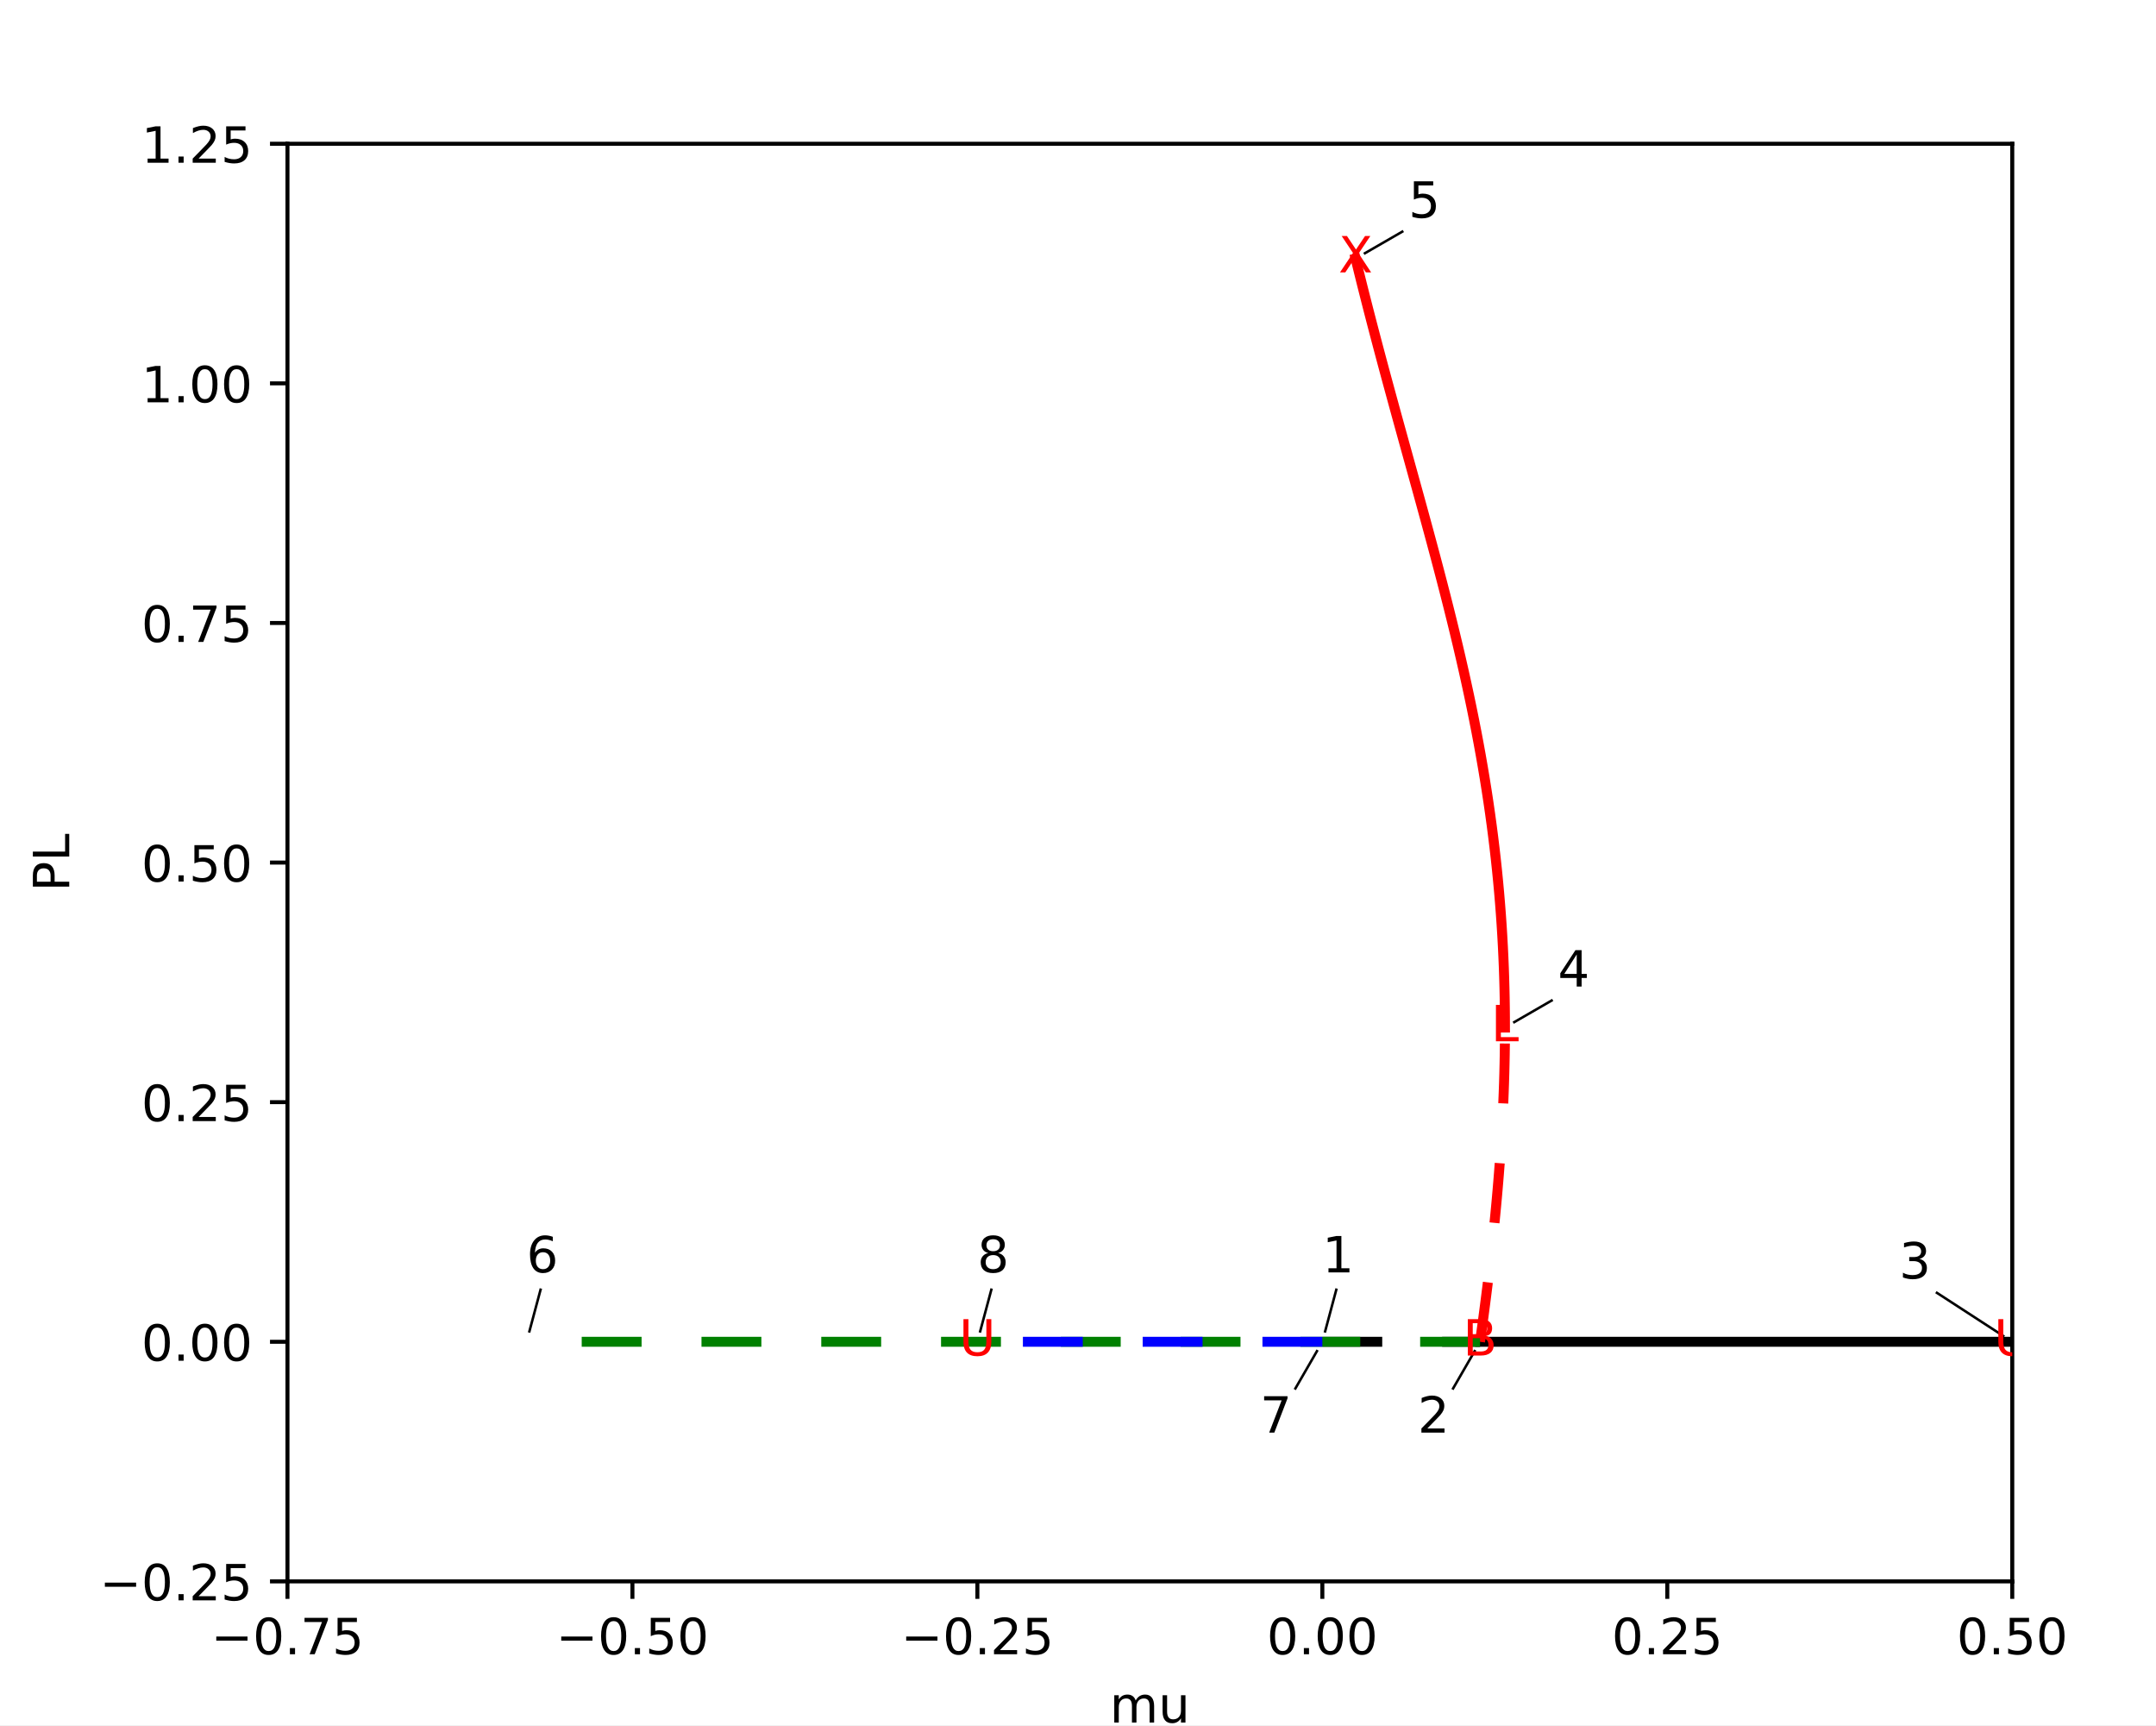
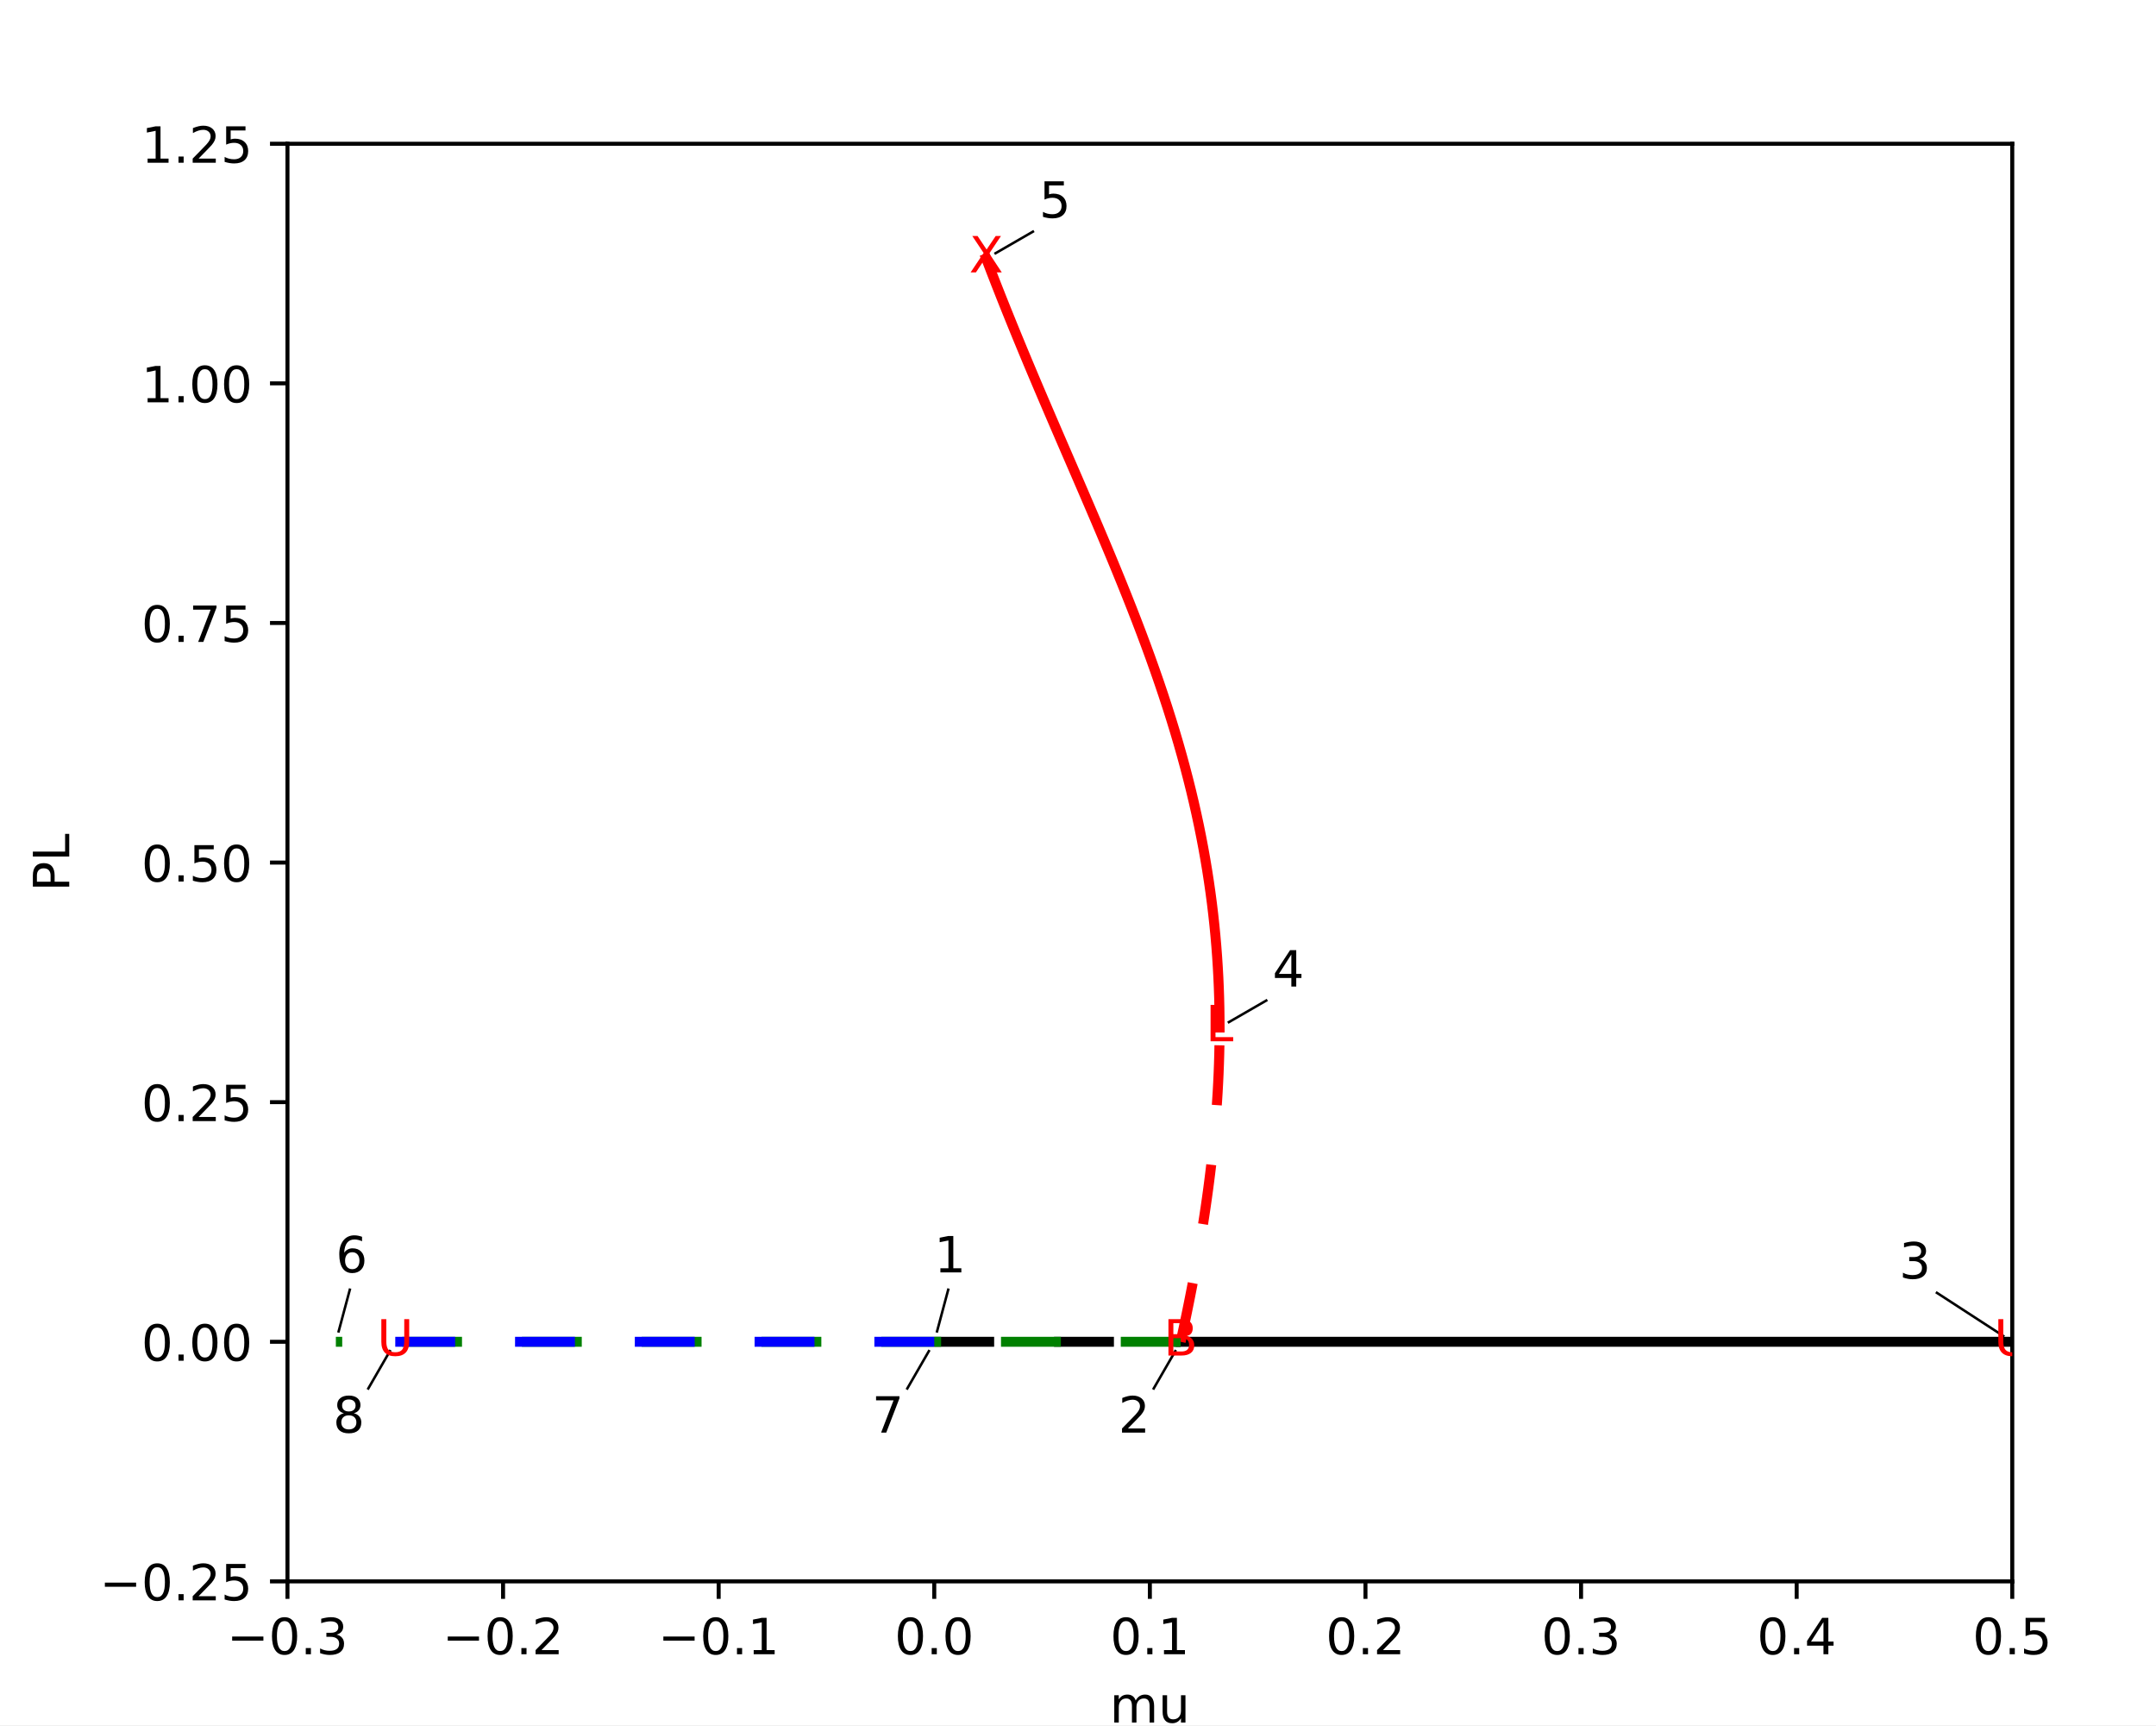
<svg xmlns="http://www.w3.org/2000/svg" xmlns:xlink="http://www.w3.org/1999/xlink" height="345.6pt" version="1.1" viewBox="0 0 432 345.6" width="432pt">
  <defs>
    <style type="text/css">*{stroke-linecap:butt;stroke-linejoin:round;}</style>
  </defs>
  <g id="figure_1">
    <g id="patch_1">
      <path d="M 0 345.6  L 432 345.6  L 432 0  L 0 0  z " style="fill:#ffffff;" />
    </g>
    <g id="axes_1">
      <g id="patch_2">
        <path d="M 57.6 316.8  L 403.2 316.8  L 403.2 28.8  L 57.6 28.8  z " style="fill:#ffffff;" />
      </g>
      <g id="matplotlib.axis_1">
        <g id="xtick_1">
          <g id="line2d_1">
            <defs>
-               <path d="M 0 0  L 0 3.5  " id="m255604f0ba" style="stroke:#000000;stroke-width:0.8;" />
-             </defs>
-             <g>
-               <use style="stroke:#000000;stroke-width:0.8;" x="57.6" xlink:href="#m255604f0ba" y="316.8" />
+               <path d="M 0 0  L 0 3.5  " id="ma93c59b190" style="stroke:#000000;stroke-width:0.8;" />
+             </defs>
+             <g>
+               <use style="stroke:#000000;stroke-width:0.8;" x="57.6" xlink:href="#ma93c59b190" y="316.8" />
            </g>
          </g>
          <g id="text_1">
-             <g transform="translate(42.27734 331.3984)scale(0.1 -0.1)">
+             <g transform="translate(45.45859 331.3984)scale(0.1 -0.1)">
              <defs>
                <path d="M 678 2272  L 4684 2272  L 4684 1741  L 678 1741  L 678 2272  z " id="DejaVuSans-2212" transform="scale(0.015625)" />
                <path d="M 2034 4250  Q 1547 4250 1301 3770  Q 1056 3291 1056 2328  Q 1056 1369 1301 889  Q 1547 409 2034 409  Q 2525 409 2770 889  Q 3016 1369 3016 2328  Q 3016 3291 2770 3770  Q 2525 4250 2034 4250  z M 2034 4750  Q 2819 4750 3233 4129  Q 3647 3509 3647 2328  Q 3647 1150 3233 529  Q 2819 -91 2034 -91  Q 1250 -91 836 529  Q 422 1150 422 2328  Q 422 3509 836 4129  Q 1250 4750 2034 4750  z " id="DejaVuSans-30" transform="scale(0.015625)" />
                <path d="M 684 794  L 1344 794  L 1344 0  L 684 0  L 684 794  z " id="DejaVuSans-2e" transform="scale(0.015625)" />
-                 <path d="M 525 4666  L 3525 4666  L 3525 4397  L 1831 0  L 1172 0  L 2766 4134  L 525 4134  L 525 4666  z " id="DejaVuSans-37" transform="scale(0.015625)" />
-                 <path d="M 691 4666  L 3169 4666  L 3169 4134  L 1269 4134  L 1269 2991  Q 1406 3038 1543 3061  Q 1681 3084 1819 3084  Q 2600 3084 3056 2656  Q 3513 2228 3513 1497  Q 3513 744 3044 326  Q 2575 -91 1722 -91  Q 1428 -91 1123 -41  Q 819 9 494 109  L 494 744  Q 775 591 1075 516  Q 1375 441 1709 441  Q 2250 441 2565 725  Q 2881 1009 2881 1497  Q 2881 1984 2565 2268  Q 2250 2553 1709 2553  Q 1456 2553 1204 2497  Q 953 2441 691 2322  L 691 4666  z " id="DejaVuSans-35" transform="scale(0.015625)" />
+                 <path d="M 2597 2516  Q 3050 2419 3304 2112  Q 3559 1806 3559 1356  Q 3559 666 3084 287  Q 2609 -91 1734 -91  Q 1441 -91 1130 -33  Q 819 25 488 141  L 488 750  Q 750 597 1062 519  Q 1375 441 1716 441  Q 2309 441 2620 675  Q 2931 909 2931 1356  Q 2931 1769 2642 2001  Q 2353 2234 1838 2234  L 1294 2234  L 1294 2753  L 1863 2753  Q 2328 2753 2575 2939  Q 2822 3125 2822 3475  Q 2822 3834 2567 4026  Q 2313 4219 1838 4219  Q 1578 4219 1281 4162  Q 984 4106 628 3988  L 628 4550  Q 988 4650 1302 4700  Q 1616 4750 1894 4750  Q 2613 4750 3031 4423  Q 3450 4097 3450 3541  Q 3450 3153 3228 2886  Q 3006 2619 2597 2516  z " id="DejaVuSans-33" transform="scale(0.015625)" />
              </defs>
              <use xlink:href="#DejaVuSans-2212" />
              <use x="83.789" xlink:href="#DejaVuSans-30" />
              <use x="147.412" xlink:href="#DejaVuSans-2e" />
-               <use x="179.199" xlink:href="#DejaVuSans-37" />
-               <use x="242.822" xlink:href="#DejaVuSans-35" />
+               <use x="179.199" xlink:href="#DejaVuSans-33" />
            </g>
          </g>
        </g>
        <g id="xtick_2">
          <g id="line2d_2">
            <g>
-               <use style="stroke:#000000;stroke-width:0.8;" x="126.72" xlink:href="#m255604f0ba" y="316.8" />
+               <use style="stroke:#000000;stroke-width:0.8;" x="100.8" xlink:href="#ma93c59b190" y="316.8" />
            </g>
          </g>
          <g id="text_2">
-             <g transform="translate(111.3973 331.3984)scale(0.1 -0.1)">
-               <use xlink:href="#DejaVuSans-2212" />
-               <use x="83.789" xlink:href="#DejaVuSans-30" />
-               <use x="147.412" xlink:href="#DejaVuSans-2e" />
-               <use x="179.199" xlink:href="#DejaVuSans-35" />
-               <use x="242.822" xlink:href="#DejaVuSans-30" />
-             </g>
-           </g>
-         </g>
-         <g id="xtick_3">
-           <g id="line2d_3">
-             <g>
-               <use style="stroke:#000000;stroke-width:0.8;" x="195.84" xlink:href="#m255604f0ba" y="316.8" />
-             </g>
-           </g>
-           <g id="text_3">
-             <g transform="translate(180.5173 331.3984)scale(0.1 -0.1)">
+             <g transform="translate(88.65859 331.3984)scale(0.1 -0.1)">
              <defs>
                <path d="M 1228 531  L 3431 531  L 3431 0  L 469 0  L 469 531  Q 828 903 1448 1529  Q 2069 2156 2228 2338  Q 2531 2678 2651 2914  Q 2772 3150 2772 3378  Q 2772 3750 2511 3984  Q 2250 4219 1831 4219  Q 1534 4219 1204 4116  Q 875 4013 500 3803  L 500 4441  Q 881 4594 1212 4672  Q 1544 4750 1819 4750  Q 2544 4750 2975 4387  Q 3406 4025 3406 3419  Q 3406 3131 3298 2873  Q 3191 2616 2906 2266  Q 2828 2175 2409 1742  Q 1991 1309 1228 531  z " id="DejaVuSans-32" transform="scale(0.015625)" />
              </defs>
              <use xlink:href="#DejaVuSans-2212" />
              <use x="83.789" xlink:href="#DejaVuSans-30" />
              <use x="147.412" xlink:href="#DejaVuSans-2e" />
              <use x="179.199" xlink:href="#DejaVuSans-32" />
-               <use x="242.822" xlink:href="#DejaVuSans-35" />
+             </g>
+           </g>
+         </g>
+         <g id="xtick_3">
+           <g id="line2d_3">
+             <g>
+               <use style="stroke:#000000;stroke-width:0.8;" x="144" xlink:href="#ma93c59b190" y="316.8" />
+             </g>
+           </g>
+           <g id="text_3">
+             <g transform="translate(131.8586 331.3984)scale(0.1 -0.1)">
+               <defs>
+                 <path d="M 794 531  L 1825 531  L 1825 4091  L 703 3866  L 703 4441  L 1819 4666  L 2450 4666  L 2450 531  L 3481 531  L 3481 0  L 794 0  L 794 531  z " id="DejaVuSans-31" transform="scale(0.015625)" />
+               </defs>
+               <use xlink:href="#DejaVuSans-2212" />
+               <use x="83.789" xlink:href="#DejaVuSans-30" />
+               <use x="147.412" xlink:href="#DejaVuSans-2e" />
+               <use x="179.199" xlink:href="#DejaVuSans-31" />
            </g>
          </g>
        </g>
        <g id="xtick_4">
          <g id="line2d_4">
            <g>
-               <use style="stroke:#000000;stroke-width:0.8;" x="264.96" xlink:href="#m255604f0ba" y="316.8" />
+               <use style="stroke:#000000;stroke-width:0.8;" x="187.2" xlink:href="#ma93c59b190" y="316.8" />
            </g>
          </g>
          <g id="text_4">
-             <g transform="translate(253.8272 331.3984)scale(0.1 -0.1)">
+             <g transform="translate(179.2484 331.3984)scale(0.1 -0.1)">
              <use xlink:href="#DejaVuSans-30" />
              <use x="63.623" xlink:href="#DejaVuSans-2e" />
              <use x="95.41" xlink:href="#DejaVuSans-30" />
-               <use x="159.033" xlink:href="#DejaVuSans-30" />
            </g>
          </g>
        </g>
        <g id="xtick_5">
          <g id="line2d_5">
            <g>
-               <use style="stroke:#000000;stroke-width:0.8;" x="334.08" xlink:href="#m255604f0ba" y="316.8" />
+               <use style="stroke:#000000;stroke-width:0.8;" x="230.4" xlink:href="#ma93c59b190" y="316.8" />
            </g>
          </g>
          <g id="text_5">
-             <g transform="translate(322.9472 331.3984)scale(0.1 -0.1)">
-               <use xlink:href="#DejaVuSans-30" />
-               <use x="63.623" xlink:href="#DejaVuSans-2e" />
-               <use x="95.41" xlink:href="#DejaVuSans-32" />
-               <use x="159.033" xlink:href="#DejaVuSans-35" />
+             <g transform="translate(222.4484 331.3984)scale(0.1 -0.1)">
+               <use xlink:href="#DejaVuSans-30" />
+               <use x="63.623" xlink:href="#DejaVuSans-2e" />
+               <use x="95.41" xlink:href="#DejaVuSans-31" />
            </g>
          </g>
        </g>
        <g id="xtick_6">
          <g id="line2d_6">
            <g>
-               <use style="stroke:#000000;stroke-width:0.8;" x="403.2" xlink:href="#m255604f0ba" y="316.8" />
+               <use style="stroke:#000000;stroke-width:0.8;" x="273.6" xlink:href="#ma93c59b190" y="316.8" />
            </g>
          </g>
          <g id="text_6">
-             <g transform="translate(392.0672 331.3984)scale(0.1 -0.1)">
+             <g transform="translate(265.6484 331.3984)scale(0.1 -0.1)">
+               <use xlink:href="#DejaVuSans-30" />
+               <use x="63.623" xlink:href="#DejaVuSans-2e" />
+               <use x="95.41" xlink:href="#DejaVuSans-32" />
+             </g>
+           </g>
+         </g>
+         <g id="xtick_7">
+           <g id="line2d_7">
+             <g>
+               <use style="stroke:#000000;stroke-width:0.8;" x="316.8" xlink:href="#ma93c59b190" y="316.8" />
+             </g>
+           </g>
+           <g id="text_7">
+             <g transform="translate(308.8484 331.3984)scale(0.1 -0.1)">
+               <use xlink:href="#DejaVuSans-30" />
+               <use x="63.623" xlink:href="#DejaVuSans-2e" />
+               <use x="95.41" xlink:href="#DejaVuSans-33" />
+             </g>
+           </g>
+         </g>
+         <g id="xtick_8">
+           <g id="line2d_8">
+             <g>
+               <use style="stroke:#000000;stroke-width:0.8;" x="360" xlink:href="#ma93c59b190" y="316.8" />
+             </g>
+           </g>
+           <g id="text_8">
+             <g transform="translate(352.0484 331.3984)scale(0.1 -0.1)">
+               <defs>
+                 <path d="M 2419 4116  L 825 1625  L 2419 1625  L 2419 4116  z M 2253 4666  L 3047 4666  L 3047 1625  L 3713 1625  L 3713 1100  L 3047 1100  L 3047 0  L 2419 0  L 2419 1100  L 313 1100  L 313 1709  L 2253 4666  z " id="DejaVuSans-34" transform="scale(0.015625)" />
+               </defs>
+               <use xlink:href="#DejaVuSans-30" />
+               <use x="63.623" xlink:href="#DejaVuSans-2e" />
+               <use x="95.41" xlink:href="#DejaVuSans-34" />
+             </g>
+           </g>
+         </g>
+         <g id="xtick_9">
+           <g id="line2d_9">
+             <g>
+               <use style="stroke:#000000;stroke-width:0.8;" x="403.2" xlink:href="#ma93c59b190" y="316.8" />
+             </g>
+           </g>
+           <g id="text_9">
+             <g transform="translate(395.2484 331.3984)scale(0.1 -0.1)">
+               <defs>
+                 <path d="M 691 4666  L 3169 4666  L 3169 4134  L 1269 4134  L 1269 2991  Q 1406 3038 1543 3061  Q 1681 3084 1819 3084  Q 2600 3084 3056 2656  Q 3513 2228 3513 1497  Q 3513 744 3044 326  Q 2575 -91 1722 -91  Q 1428 -91 1123 -41  Q 819 9 494 109  L 494 744  Q 775 591 1075 516  Q 1375 441 1709 441  Q 2250 441 2565 725  Q 2881 1009 2881 1497  Q 2881 1984 2565 2268  Q 2250 2553 1709 2553  Q 1456 2553 1204 2497  Q 953 2441 691 2322  L 691 4666  z " id="DejaVuSans-35" transform="scale(0.015625)" />
+               </defs>
              <use xlink:href="#DejaVuSans-30" />
              <use x="63.623" xlink:href="#DejaVuSans-2e" />
              <use x="95.41" xlink:href="#DejaVuSans-35" />
-               <use x="159.033" xlink:href="#DejaVuSans-30" />
-             </g>
-           </g>
-         </g>
-         <g id="text_7">
+             </g>
+           </g>
+         </g>
+         <g id="text_10">
          <g transform="translate(222.3609 345.0766)scale(0.1 -0.1)">
            <defs>
              <path d="M 3328 2828  Q 3544 3216 3844 3400  Q 4144 3584 4550 3584  Q 5097 3584 5394 3201  Q 5691 2819 5691 2113  L 5691 0  L 5113 0  L 5113 2094  Q 5113 2597 4934 2840  Q 4756 3084 4391 3084  Q 3944 3084 3684 2787  Q 3425 2491 3425 1978  L 3425 0  L 2847 0  L 2847 2094  Q 2847 2600 2669 2842  Q 2491 3084 2119 3084  Q 1678 3084 1418 2786  Q 1159 2488 1159 1978  L 1159 0  L 581 0  L 581 3500  L 1159 3500  L 1159 2956  Q 1356 3278 1631 3431  Q 1906 3584 2284 3584  Q 2666 3584 2933 3390  Q 3200 3197 3328 2828  z " id="DejaVuSans-6d" transform="scale(0.015625)" />
              <path d="M 544 1381  L 544 3500  L 1119 3500  L 1119 1403  Q 1119 906 1312 657  Q 1506 409 1894 409  Q 2359 409 2629 706  Q 2900 1003 2900 1516  L 2900 3500  L 3475 3500  L 3475 0  L 2900 0  L 2900 538  Q 2691 219 2414 64  Q 2138 -91 1772 -91  Q 1169 -91 856 284  Q 544 659 544 1381  z M 1991 3584  L 1991 3584  z " id="DejaVuSans-75" transform="scale(0.015625)" />
            </defs>
            <use xlink:href="#DejaVuSans-6d" />
            <use x="97.412" xlink:href="#DejaVuSans-75" />
          </g>
        </g>
      </g>
      <g id="matplotlib.axis_2">
        <g id="ytick_1">
-           <g id="line2d_7">
-             <defs>
-               <path d="M 0 0  L -3.5 0  " id="m92a1a91526" style="stroke:#000000;stroke-width:0.8;" />
-             </defs>
-             <g>
-               <use style="stroke:#000000;stroke-width:0.8;" x="57.6" xlink:href="#m92a1a91526" y="316.8" />
-             </g>
-           </g>
-           <g id="text_8">
+           <g id="line2d_10">
+             <defs>
+               <path d="M 0 0  L -3.5 0  " id="m39fb1d8934" style="stroke:#000000;stroke-width:0.8;" />
+             </defs>
+             <g>
+               <use style="stroke:#000000;stroke-width:0.8;" x="57.6" xlink:href="#m39fb1d8934" y="316.8" />
+             </g>
+           </g>
+           <g id="text_11">
            <g transform="translate(19.95469 320.5992)scale(0.1 -0.1)">
              <use xlink:href="#DejaVuSans-2212" />
              <use x="83.789" xlink:href="#DejaVuSans-30" />
              <use x="147.412" xlink:href="#DejaVuSans-2e" />
              <use x="179.199" xlink:href="#DejaVuSans-32" />
              <use x="242.822" xlink:href="#DejaVuSans-35" />
            </g>
          </g>
        </g>
        <g id="ytick_2">
-           <g id="line2d_8">
-             <g>
-               <use style="stroke:#000000;stroke-width:0.8;" x="57.6" xlink:href="#m92a1a91526" y="268.8" />
-             </g>
-           </g>
-           <g id="text_9">
+           <g id="line2d_11">
+             <g>
+               <use style="stroke:#000000;stroke-width:0.8;" x="57.6" xlink:href="#m39fb1d8934" y="268.8" />
+             </g>
+           </g>
+           <g id="text_12">
            <g transform="translate(28.33438 272.5992)scale(0.1 -0.1)">
              <use xlink:href="#DejaVuSans-30" />
              <use x="63.623" xlink:href="#DejaVuSans-2e" />
              <use x="95.41" xlink:href="#DejaVuSans-30" />
              <use x="159.033" xlink:href="#DejaVuSans-30" />
            </g>
          </g>
        </g>
        <g id="ytick_3">
-           <g id="line2d_9">
-             <g>
-               <use style="stroke:#000000;stroke-width:0.8;" x="57.6" xlink:href="#m92a1a91526" y="220.8" />
-             </g>
-           </g>
-           <g id="text_10">
+           <g id="line2d_12">
+             <g>
+               <use style="stroke:#000000;stroke-width:0.8;" x="57.6" xlink:href="#m39fb1d8934" y="220.8" />
+             </g>
+           </g>
+           <g id="text_13">
            <g transform="translate(28.33438 224.5992)scale(0.1 -0.1)">
              <use xlink:href="#DejaVuSans-30" />
              <use x="63.623" xlink:href="#DejaVuSans-2e" />
              <use x="95.41" xlink:href="#DejaVuSans-32" />
              <use x="159.033" xlink:href="#DejaVuSans-35" />
            </g>
          </g>
        </g>
        <g id="ytick_4">
-           <g id="line2d_10">
-             <g>
-               <use style="stroke:#000000;stroke-width:0.8;" x="57.6" xlink:href="#m92a1a91526" y="172.8" />
-             </g>
-           </g>
-           <g id="text_11">
+           <g id="line2d_13">
+             <g>
+               <use style="stroke:#000000;stroke-width:0.8;" x="57.6" xlink:href="#m39fb1d8934" y="172.8" />
+             </g>
+           </g>
+           <g id="text_14">
            <g transform="translate(28.33438 176.5992)scale(0.1 -0.1)">
              <use xlink:href="#DejaVuSans-30" />
              <use x="63.623" xlink:href="#DejaVuSans-2e" />
              <use x="95.41" xlink:href="#DejaVuSans-35" />
              <use x="159.033" xlink:href="#DejaVuSans-30" />
            </g>
          </g>
        </g>
        <g id="ytick_5">
-           <g id="line2d_11">
-             <g>
-               <use style="stroke:#000000;stroke-width:0.8;" x="57.6" xlink:href="#m92a1a91526" y="124.8" />
-             </g>
-           </g>
-           <g id="text_12">
+           <g id="line2d_14">
+             <g>
+               <use style="stroke:#000000;stroke-width:0.8;" x="57.6" xlink:href="#m39fb1d8934" y="124.8" />
+             </g>
+           </g>
+           <g id="text_15">
            <g transform="translate(28.33438 128.5992)scale(0.1 -0.1)">
+               <defs>
+                 <path d="M 525 4666  L 3525 4666  L 3525 4397  L 1831 0  L 1172 0  L 2766 4134  L 525 4134  L 525 4666  z " id="DejaVuSans-37" transform="scale(0.015625)" />
+               </defs>
              <use xlink:href="#DejaVuSans-30" />
              <use x="63.623" xlink:href="#DejaVuSans-2e" />
              <use x="95.41" xlink:href="#DejaVuSans-37" />
              <use x="159.033" xlink:href="#DejaVuSans-35" />
            </g>
          </g>
        </g>
        <g id="ytick_6">
-           <g id="line2d_12">
-             <g>
-               <use style="stroke:#000000;stroke-width:0.8;" x="57.6" xlink:href="#m92a1a91526" y="76.8" />
-             </g>
-           </g>
-           <g id="text_13">
+           <g id="line2d_15">
+             <g>
+               <use style="stroke:#000000;stroke-width:0.8;" x="57.6" xlink:href="#m39fb1d8934" y="76.8" />
+             </g>
+           </g>
+           <g id="text_16">
            <g transform="translate(28.33438 80.59922)scale(0.1 -0.1)">
-               <defs>
-                 <path d="M 794 531  L 1825 531  L 1825 4091  L 703 3866  L 703 4441  L 1819 4666  L 2450 4666  L 2450 531  L 3481 531  L 3481 0  L 794 0  L 794 531  z " id="DejaVuSans-31" transform="scale(0.015625)" />
-               </defs>
              <use xlink:href="#DejaVuSans-31" />
              <use x="63.623" xlink:href="#DejaVuSans-2e" />
              <use x="95.41" xlink:href="#DejaVuSans-30" />
              <use x="159.033" xlink:href="#DejaVuSans-30" />
            </g>
          </g>
        </g>
        <g id="ytick_7">
-           <g id="line2d_13">
-             <g>
-               <use style="stroke:#000000;stroke-width:0.8;" x="57.6" xlink:href="#m92a1a91526" y="28.8" />
-             </g>
-           </g>
-           <g id="text_14">
+           <g id="line2d_16">
+             <g>
+               <use style="stroke:#000000;stroke-width:0.8;" x="57.6" xlink:href="#m39fb1d8934" y="28.8" />
+             </g>
+           </g>
+           <g id="text_17">
            <g transform="translate(28.33438 32.59922)scale(0.1 -0.1)">
              <use xlink:href="#DejaVuSans-31" />
              <use x="63.623" xlink:href="#DejaVuSans-2e" />
              <use x="95.41" xlink:href="#DejaVuSans-32" />
              <use x="159.033" xlink:href="#DejaVuSans-35" />
            </g>
          </g>
        </g>
-         <g id="text_15">
+         <g id="text_18">
          <g transform="translate(13.875 178.6008)rotate(-90)scale(0.1 -0.1)">
            <defs>
              <path d="M 1259 4147  L 1259 2394  L 2053 2394  Q 2494 2394 2734 2622  Q 2975 2850 2975 3272  Q 2975 3691 2734 3919  Q 2494 4147 2053 4147  L 1259 4147  z M 628 4666  L 2053 4666  Q 2838 4666 3239 4311  Q 3641 3956 3641 3272  Q 3641 2581 3239 2228  Q 2838 1875 2053 1875  L 1259 1875  L 1259 0  L 628 0  L 628 4666  z " id="DejaVuSans-50" transform="scale(0.015625)" />
              <path d="M 628 4666  L 1259 4666  L 1259 531  L 3531 531  L 3531 0  L 628 0  L 628 4666  z " id="DejaVuSans-4c" transform="scale(0.015625)" />
            </defs>
            <use xlink:href="#DejaVuSans-50" />
            <use x="60.303" xlink:href="#DejaVuSans-4c" />
          </g>
        </g>
      </g>
-       <g id="line2d_14">
-         <path clip-path="url(#p829e8b00f0)" d="M 265.519 266.714  L 267.755 258.368  " style="fill:none;stroke:#000000;stroke-linecap:square;stroke-width:0.5;" />
-       </g>
-       <g id="line2d_15">
-         <path clip-path="url(#p829e8b00f0)" d="M 295.478 270.671  L 291.158 278.153  " style="fill:none;stroke:#000000;stroke-linecap:square;stroke-width:0.5;" />
-       </g>
-       <g id="line2d_16">
-         <path clip-path="url(#p829e8b00f0)" d="M 401.388 267.624  L 388.104 258.996  " style="fill:none;stroke:#000000;stroke-linecap:square;stroke-width:0.5;" />
-       </g>
      <g id="line2d_17">
-         <path clip-path="url(#p829e8b00f0)" d="M 303.419 204.761  L 310.901 200.441  " style="fill:none;stroke:#000000;stroke-linecap:square;stroke-width:0.5;" />
+         <path clip-path="url(#p4dfd8a90e0)" d="M 187.759 266.714  L 189.995 258.368  " style="fill:none;stroke:#000000;stroke-linecap:square;stroke-width:0.5;" />
      </g>
      <g id="line2d_18">
-         <path clip-path="url(#p829e8b00f0)" d="M 273.494 50.727  L 280.976 46.407  " style="fill:none;stroke:#000000;stroke-linecap:square;stroke-width:0.5;" />
+         <path clip-path="url(#p4dfd8a90e0)" d="M 235.491 270.671  L 231.171 278.153  " style="fill:none;stroke:#000000;stroke-linecap:square;stroke-width:0.5;" />
      </g>
      <g id="line2d_19">
-         <path clip-path="url(#p829e8b00f0)" d="M 106.076 266.714  L 108.312 258.368  " style="fill:none;stroke:#000000;stroke-linecap:square;stroke-width:0.5;" />
+         <path clip-path="url(#p4dfd8a90e0)" d="M 401.388 267.624  L 388.104 258.996  " style="fill:none;stroke:#000000;stroke-linecap:square;stroke-width:0.5;" />
      </g>
      <g id="line2d_20">
-         <path clip-path="url(#p829e8b00f0)" d="M 263.88 270.671  L 259.56 278.153  " style="fill:none;stroke:#000000;stroke-linecap:square;stroke-width:0.5;" />
+         <path clip-path="url(#p4dfd8a90e0)" d="M 246.239 204.761  L 253.722 200.441  " style="fill:none;stroke:#000000;stroke-linecap:square;stroke-width:0.5;" />
      </g>
      <g id="line2d_21">
-         <path clip-path="url(#p829e8b00f0)" d="M 196.399 266.714  L 198.635 258.368  " style="fill:none;stroke:#000000;stroke-linecap:square;stroke-width:0.5;" />
+         <path clip-path="url(#p4dfd8a90e0)" d="M 199.482 50.727  L 206.964 46.407  " style="fill:none;stroke:#000000;stroke-linecap:square;stroke-width:0.5;" />
      </g>
      <g id="line2d_22">
-         <path clip-path="url(#p829e8b00f0)" d="M 264.96 268.8  L 265.236 268.8  L 265.513 268.8  L 266.066 268.8  L 267.172 268.8  L 269.384 268.8  L 273.807 268.8  L 282.655 268.8  L 296.479 268.8  L 296.558 268.8  " style="fill:none;stroke:#000000;stroke-dasharray:12,12;stroke-dashoffset:0;stroke-width:2;" />
+         <path clip-path="url(#p4dfd8a90e0)" d="M 67.856 266.714  L 70.093 258.368  " style="fill:none;stroke:#000000;stroke-linecap:square;stroke-width:0.5;" />
      </g>
      <g id="line2d_23">
-         <path clip-path="url(#p829e8b00f0)" d="M 296.558 268.8  L 310.382 268.8  L 324.206 268.8  L 338.03 268.8  L 351.854 268.8  L 365.678 268.8  L 379.502 268.8  L 393.326 268.8  L 403.2 268.8  " style="fill:none;stroke:#000000;stroke-linecap:square;stroke-width:2;" />
+         <path clip-path="url(#p4dfd8a90e0)" d="M 186.12 270.671  L 181.8 278.153  " style="fill:none;stroke:#000000;stroke-linecap:square;stroke-width:0.5;" />
      </g>
      <g id="line2d_24">
-         <path clip-path="url(#p829e8b00f0)" d="M 296.558 268.8  L 296.56 268.785  L 296.562 268.77  L 296.566 268.74  L 296.574 268.68  L 296.587 268.59  L 296.606 268.456  L 296.634 268.253  L 296.676 267.949  L 296.74 267.493  L 296.834 266.806  L 296.975 265.773  L 297.18 264.252  L 297.383 262.721  L 297.584 261.181  L 297.782 259.629  L 297.978 258.068  L 298.172 256.495  L 298.362 254.912  L 298.55 253.317  L 298.734 251.711  L 298.914 250.094  L 299.092 248.465  L 299.265 246.824  L 299.434 245.172  L 299.599 243.507  L 299.759 241.829  L 299.915 240.139  L 300.065 238.436  L 300.21 236.72  L 300.35 234.991  L 300.483 233.248  L 300.61 231.492  L 300.731 229.722  L 300.845 227.938  L 300.952 226.14  L 301.051 224.327  L 301.143 222.5  L 301.226 220.658  L 301.3 218.801  L 301.366 216.929  L 301.422 215.041  L 301.468 213.138  L 301.505 211.219  L 301.53 209.285  L 301.545 207.334  L 301.548 205.841  " style="fill:none;stroke:#ff0000;stroke-dasharray:12,12;stroke-dashoffset:0;stroke-width:2;" />
+         <path clip-path="url(#p4dfd8a90e0)" d="M 78.12 270.671  L 73.8 278.153  " style="fill:none;stroke:#000000;stroke-linecap:square;stroke-width:0.5;" />
      </g>
      <g id="line2d_25">
-         <path clip-path="url(#p829e8b00f0)" d="M 301.548 205.841  L 301.542 203.862  L 301.524 201.866  L 301.493 199.854  L 301.449 197.825  L 301.391 195.779  L 301.319 193.717  L 301.232 191.637  L 301.13 189.54  L 301.013 187.426  L 300.88 185.295  L 300.73 183.147  L 300.564 180.982  L 300.38 178.799  L 300.178 176.599  L 299.959 174.382  L 299.721 172.149  L 299.464 169.898  L 299.188 167.631  L 298.892 165.347  L 298.577 163.046  L 298.242 160.73  L 297.887 158.397  L 297.512 156.049  L 297.117 153.686  L 296.702 151.308  L 296.267 148.915  L 295.812 146.508  L 295.337 144.087  L 294.844 141.653  L 294.331 139.206  L 293.8 136.747  L 293.251 134.276  L 292.685 131.793  L 292.102 129.3  L 291.503 126.796  L 290.889 124.283  L 290.261 121.76  L 289.619 119.229  L 288.965 116.689  L 288.3 114.142  L 287.625 111.588  L 286.94 109.028  L 286.247 106.461  L 285.548 103.889  L 284.842 101.312  L 284.132 98.729  L 283.417 96.143  L 282.701 93.553  L 281.983 90.959  L 281.264 88.362  L 280.546 85.762  L 279.829 83.16  L 279.115 80.555  L 278.404 77.948  L 277.696 75.339  L 276.994 72.729  L 276.297 70.117  L 275.607 67.504  L 274.923 64.89  L 274.246 62.275  L 273.578 59.659  L 272.917 57.042  L 272.266 54.425  L 271.623 51.807  " style="fill:none;stroke:#ff0000;stroke-linecap:square;stroke-width:2;" />
+         <path clip-path="url(#p4dfd8a90e0)" d="M 187.2 268.8  L 187.632 268.8  L 188.064 268.8  L 188.928 268.8  L 190.656 268.8  L 194.112 268.8  L 201.024 268.8  L 214.848 268.8  L 236.448 268.8  L 236.571 268.8  " style="fill:none;stroke:#000000;stroke-dasharray:12,12;stroke-dashoffset:0;stroke-width:2;" />
      </g>
      <g id="line2d_26">
-         <path clip-path="url(#p829e8b00f0)" d="M 271.623 51.807  L 271.623 51.807  " style="fill:none;stroke:#ff0000;stroke-dasharray:12,12;stroke-dashoffset:0;stroke-width:2;" />
+         <path clip-path="url(#p4dfd8a90e0)" d="M 236.571 268.8  L 258.171 268.8  L 279.771 268.8  L 301.371 268.8  L 322.971 268.8  L 344.571 268.8  L 366.171 268.8  L 387.771 268.8  L 403.2 268.8  " style="fill:none;stroke:#000000;stroke-linecap:square;stroke-width:2;" />
      </g>
      <g id="line2d_27">
-         <path clip-path="url(#p829e8b00f0)" d="M 296.558 268.8  L 105.517 268.8  " style="fill:none;stroke:#008000;stroke-dasharray:12,12;stroke-dashoffset:0;stroke-width:2;" />
+         <path clip-path="url(#p4dfd8a90e0)" d="M 236.571 268.8  L 236.575 268.785  L 236.578 268.77  L 236.585 268.74  L 236.598 268.68  L 236.617 268.59  L 236.647 268.456  L 236.691 268.253  L 236.757 267.949  L 236.856 267.493  L 237.003 266.806  L 237.224 265.773  L 237.544 264.252  L 237.861 262.721  L 238.175 261.181  L 238.485 259.629  L 238.791 258.068  L 239.093 256.495  L 239.391 254.912  L 239.684 253.317  L 239.971 251.711  L 240.254 250.094  L 240.531 248.465  L 240.801 246.824  L 241.066 245.172  L 241.323 243.507  L 241.574 241.829  L 241.817 240.139  L 242.052 238.436  L 242.278 236.72  L 242.496 234.991  L 242.705 233.248  L 242.904 231.492  L 243.093 229.722  L 243.271 227.938  L 243.437 226.14  L 243.592 224.327  L 243.735 222.5  L 243.865 220.658  L 243.982 218.801  L 244.084 216.929  L 244.172 215.041  L 244.244 213.138  L 244.301 211.219  L 244.341 209.285  L 244.363 207.334  L 244.369 205.841  " style="fill:none;stroke:#ff0000;stroke-dasharray:12,12;stroke-dashoffset:0;stroke-width:2;" />
      </g>
      <g id="line2d_28">
-         <path clip-path="url(#p829e8b00f0)" d="M 264.96 268.8  L 264.684 268.8  L 264.407 268.8  L 263.854 268.8  L 262.748 268.8  L 260.536 268.8  L 256.113 268.8  L 247.265 268.8  L 233.441 268.8  L 219.617 268.8  L 205.793 268.8  L 195.84 268.8  " style="fill:none;stroke:#0000ff;stroke-dasharray:12,12;stroke-dashoffset:0;stroke-width:2;" />
+         <path clip-path="url(#p4dfd8a90e0)" d="M 244.369 205.841  L 244.359 203.862  L 244.331 201.866  L 244.282 199.854  L 244.213 197.825  L 244.123 195.779  L 244.01 193.717  L 243.875 191.637  L 243.716 189.54  L 243.533 187.426  L 243.325 185.295  L 243.091 183.147  L 242.831 180.982  L 242.544 178.799  L 242.229 176.599  L 241.886 174.382  L 241.514 172.149  L 241.112 169.898  L 240.681 167.631  L 240.219 165.347  L 239.726 163.046  L 239.203 160.73  L 238.648 158.397  L 238.062 156.049  L 237.445 153.686  L 236.796 151.308  L 236.117 148.915  L 235.406 146.508  L 234.664 144.087  L 233.893 141.653  L 233.092 139.206  L 232.262 136.747  L 231.404 134.276  L 230.52 131.793  L 229.609 129.3  L 228.673 126.796  L 227.714 124.283  L 226.732 121.76  L 225.73 119.229  L 224.708 116.689  L 223.669 114.142  L 222.614 111.588  L 221.544 109.028  L 220.461 106.461  L 219.368 103.889  L 218.265 101.312  L 217.155 98.729  L 216.04 96.143  L 214.92 93.553  L 213.798 90.959  L 212.675 88.362  L 211.553 85.762  L 210.433 83.16  L 209.317 80.555  L 208.205 77.948  L 207.101 75.339  L 206.003 72.729  L 204.915 70.117  L 203.836 67.504  L 202.767 64.89  L 201.71 62.275  L 200.665 59.659  L 199.634 57.042  L 198.615 54.425  L 197.611 51.807  " style="fill:none;stroke:#ff0000;stroke-linecap:square;stroke-width:2;" />
+       </g>
+       <g id="line2d_29">
+         <path clip-path="url(#p4dfd8a90e0)" d="M 197.611 51.807  L 197.611 51.807  " style="fill:none;stroke:#ff0000;stroke-dasharray:12,12;stroke-dashoffset:0;stroke-width:2;" />
+       </g>
+       <g id="line2d_30">
+         <path clip-path="url(#p4dfd8a90e0)" d="M 236.571 268.8  L 67.297 268.8  " style="fill:none;stroke:#008000;stroke-dasharray:12,12;stroke-dashoffset:0;stroke-width:2;" />
+       </g>
+       <g id="line2d_31">
+         <path clip-path="url(#p4dfd8a90e0)" d="M 187.2 268.8  L 186.768 268.8  L 186.336 268.8  L 185.472 268.8  L 183.744 268.8  L 180.288 268.8  L 173.376 268.8  L 159.552 268.8  L 137.952 268.8  L 116.352 268.8  L 94.752 268.8  L 79.2 268.8  " style="fill:none;stroke:#0000ff;stroke-dasharray:12,12;stroke-dashoffset:0;stroke-width:2;" />
      </g>
      <g id="patch_3">
        <path d="M 57.6 316.8  L 57.6 28.8  " style="fill:none;stroke:#000000;stroke-linecap:square;stroke-linejoin:miter;stroke-width:0.8;" />
      </g>
      <g id="patch_4">
        <path d="M 403.2 316.8  L 403.2 28.8  " style="fill:none;stroke:#000000;stroke-linecap:square;stroke-linejoin:miter;stroke-width:0.8;" />
      </g>
      <g id="patch_5">
        <path d="M 57.6 316.8  L 403.2 316.8  " style="fill:none;stroke:#000000;stroke-linecap:square;stroke-linejoin:miter;stroke-width:0.8;" />
      </g>
      <g id="patch_6">
        <path d="M 57.6 28.8  L 403.2 28.8  " style="fill:none;stroke:#000000;stroke-linecap:square;stroke-linejoin:miter;stroke-width:0.8;" />
      </g>
-       <g id="text_16">
-         <g clip-path="url(#p829e8b00f0)">
-           <g transform="translate(264.9467 254.8974)scale(0.1 -0.1)">
+       <g id="text_19">
+         <g clip-path="url(#p4dfd8a90e0)">
+           <g transform="translate(187.1867 254.8974)scale(0.1 -0.1)">
            <use xlink:href="#DejaVuSans-31" />
          </g>
        </g>
      </g>
-       <g id="text_17">
-         <g clip-path="url(#p829e8b00f0)">
-           <g transform="translate(284.0752 286.9986)scale(0.1 -0.1)">
+       <g id="text_20">
+         <g clip-path="url(#p4dfd8a90e0)">
+           <g transform="translate(224.0889 286.9986)scale(0.1 -0.1)">
            <use xlink:href="#DejaVuSans-32" />
          </g>
        </g>
      </g>
-       <g id="text_18">
-         <g clip-path="url(#p829e8b00f0)">
+       <g id="text_21">
+         <g clip-path="url(#p4dfd8a90e0)">
          <g transform="translate(380.5337 256.1325)scale(0.1 -0.1)">
-             <defs>
-               <path d="M 2597 2516  Q 3050 2419 3304 2112  Q 3559 1806 3559 1356  Q 3559 666 3084 287  Q 2609 -91 1734 -91  Q 1441 -91 1130 -33  Q 819 25 488 141  L 488 750  Q 750 597 1062 519  Q 1375 441 1716 441  Q 2309 441 2620 675  Q 2931 909 2931 1356  Q 2931 1769 2642 2001  Q 2353 2234 1838 2234  L 1294 2234  L 1294 2753  L 1863 2753  Q 2328 2753 2575 2939  Q 2822 3125 2822 3475  Q 2822 3834 2567 4026  Q 2313 4219 1838 4219  Q 1578 4219 1281 4162  Q 984 4106 628 3988  L 628 4550  Q 988 4650 1302 4700  Q 1616 4750 1894 4750  Q 2613 4750 3031 4423  Q 3450 4097 3450 3541  Q 3450 3153 3228 2886  Q 3006 2619 2597 2516  z " id="DejaVuSans-33" transform="scale(0.015625)" />
-             </defs>
            <use xlink:href="#DejaVuSans-33" />
          </g>
        </g>
      </g>
-       <g id="text_19">
-         <g clip-path="url(#p829e8b00f0)">
-           <g transform="translate(312.1482 197.6415)scale(0.1 -0.1)">
-             <defs>
-               <path d="M 2419 4116  L 825 1625  L 2419 1625  L 2419 4116  z M 2253 4666  L 3047 4666  L 3047 1625  L 3713 1625  L 3713 1100  L 3047 1100  L 3047 0  L 2419 0  L 2419 1100  L 313 1100  L 313 1709  L 2253 4666  z " id="DejaVuSans-34" transform="scale(0.015625)" />
-             </defs>
+       <g id="text_22">
+         <g clip-path="url(#p4dfd8a90e0)">
+           <g transform="translate(254.9689 197.6415)scale(0.1 -0.1)">
            <use xlink:href="#DejaVuSans-34" />
          </g>
        </g>
      </g>
-       <g id="text_20">
-         <g clip-path="url(#p829e8b00f0)">
-           <g transform="translate(282.2235 43.60733)scale(0.1 -0.1)">
+       <g id="text_23">
+         <g clip-path="url(#p4dfd8a90e0)">
+           <g transform="translate(208.2116 43.60733)scale(0.1 -0.1)">
            <use xlink:href="#DejaVuSans-35" />
          </g>
        </g>
      </g>
-       <g id="text_21">
-         <g clip-path="url(#p829e8b00f0)">
-           <g transform="translate(105.5034 254.8975)scale(0.1 -0.1)">
+       <g id="text_24">
+         <g clip-path="url(#p4dfd8a90e0)">
+           <g transform="translate(67.28399 254.8975)scale(0.1 -0.1)">
            <defs>
              <path d="M 2113 2584  Q 1688 2584 1439 2293  Q 1191 2003 1191 1497  Q 1191 994 1439 701  Q 1688 409 2113 409  Q 2538 409 2786 701  Q 3034 994 3034 1497  Q 3034 2003 2786 2293  Q 2538 2584 2113 2584  z M 3366 4563  L 3366 3988  Q 3128 4100 2886 4159  Q 2644 4219 2406 4219  Q 1781 4219 1451 3797  Q 1122 3375 1075 2522  Q 1259 2794 1537 2939  Q 1816 3084 2150 3084  Q 2853 3084 3261 2657  Q 3669 2231 3669 1497  Q 3669 778 3244 343  Q 2819 -91 2113 -91  Q 1303 -91 875 529  Q 447 1150 447 2328  Q 447 3434 972 4092  Q 1497 4750 2381 4750  Q 2619 4750 2861 4703  Q 3103 4656 3366 4563  z " id="DejaVuSans-36" transform="scale(0.015625)" />
            </defs>
            <use xlink:href="#DejaVuSans-36" />
          </g>
        </g>
      </g>
-       <g id="text_22">
-         <g clip-path="url(#p829e8b00f0)">
-           <g transform="translate(252.4775 286.9986)scale(0.1 -0.1)">
+       <g id="text_25">
+         <g clip-path="url(#p4dfd8a90e0)">
+           <g transform="translate(174.7175 286.9986)scale(0.1 -0.1)">
            <use xlink:href="#DejaVuSans-37" />
          </g>
        </g>
      </g>
-       <g id="text_23">
-         <g clip-path="url(#p829e8b00f0)">
-           <g transform="translate(195.8267 254.8974)scale(0.1 -0.1)">
+       <g id="text_26">
+         <g clip-path="url(#p4dfd8a90e0)">
+           <g transform="translate(66.7175 286.9986)scale(0.1 -0.1)">
            <defs>
              <path d="M 2034 2216  Q 1584 2216 1326 1975  Q 1069 1734 1069 1313  Q 1069 891 1326 650  Q 1584 409 2034 409  Q 2484 409 2743 651  Q 3003 894 3003 1313  Q 3003 1734 2745 1975  Q 2488 2216 2034 2216  z M 1403 2484  Q 997 2584 770 2862  Q 544 3141 544 3541  Q 544 4100 942 4425  Q 1341 4750 2034 4750  Q 2731 4750 3128 4425  Q 3525 4100 3525 3541  Q 3525 3141 3298 2862  Q 3072 2584 2669 2484  Q 3125 2378 3379 2068  Q 3634 1759 3634 1313  Q 3634 634 3220 271  Q 2806 -91 2034 -91  Q 1263 -91 848 271  Q 434 634 434 1313  Q 434 1759 690 2068  Q 947 2378 1403 2484  z M 1172 3481  Q 1172 3119 1398 2916  Q 1625 2713 2034 2713  Q 2441 2713 2670 2916  Q 2900 3119 2900 3481  Q 2900 3844 2670 4047  Q 2441 4250 2034 4250  Q 1625 4250 1398 4047  Q 1172 3844 1172 3481  z " id="DejaVuSans-38" transform="scale(0.015625)" />
            </defs>
            <use xlink:href="#DejaVuSans-38" />
          </g>
        </g>
      </g>
-       <g id="text_24">
-         <g clip-path="url(#p829e8b00f0)">
-           <g style="fill:#ff0000;" transform="translate(293.1272 271.5594)scale(0.1 -0.1)">
+       <g id="text_27">
+         <g clip-path="url(#p4dfd8a90e0)">
+           <g style="fill:#ff0000;" transform="translate(233.141 271.5594)scale(0.1 -0.1)">
            <defs>
              <path d="M 1259 2228  L 1259 519  L 2272 519  Q 2781 519 3026 730  Q 3272 941 3272 1375  Q 3272 1813 3026 2020  Q 2781 2228 2272 2228  L 1259 2228  z M 1259 4147  L 1259 2741  L 2194 2741  Q 2656 2741 2882 2914  Q 3109 3088 3109 3444  Q 3109 3797 2882 3972  Q 2656 4147 2194 4147  L 1259 4147  z M 628 4666  L 2241 4666  Q 2963 4666 3353 4366  Q 3744 4066 3744 3513  Q 3744 3084 3544 2831  Q 3344 2578 2956 2516  Q 3422 2416 3680 2098  Q 3938 1781 3938 1306  Q 3938 681 3513 340  Q 3088 0 2303 0  L 628 0  L 628 4666  z " id="DejaVuSans-42" transform="scale(0.015625)" />
            </defs>
            <use xlink:href="#DejaVuSans-42" />
          </g>
        </g>
      </g>
-       <g id="text_25">
-         <g clip-path="url(#p829e8b00f0)">
+       <g id="text_28">
+         <g clip-path="url(#p4dfd8a90e0)">
          <g style="fill:#ff0000;" transform="translate(399.5406 271.5594)scale(0.1 -0.1)">
            <defs>
              <path d="M 556 4666  L 1191 4666  L 1191 1831  Q 1191 1081 1462 751  Q 1734 422 2344 422  Q 2950 422 3222 751  Q 3494 1081 3494 1831  L 3494 4666  L 4128 4666  L 4128 1753  Q 4128 841 3676 375  Q 3225 -91 2344 -91  Q 1459 -91 1007 375  Q 556 841 556 1753  L 556 4666  z " id="DejaVuSans-55" transform="scale(0.015625)" />
            </defs>
            <use xlink:href="#DejaVuSans-55" />
          </g>
        </g>
      </g>
-       <g id="text_26">
-         <g clip-path="url(#p829e8b00f0)">
-           <g style="fill:#ff0000;" transform="translate(298.7621 208.6006)scale(0.1 -0.1)">
+       <g id="text_29">
+         <g clip-path="url(#p4dfd8a90e0)">
+           <g style="fill:#ff0000;" transform="translate(241.5828 208.6006)scale(0.1 -0.1)">
            <use xlink:href="#DejaVuSans-4c" />
          </g>
        </g>
      </g>
-       <g id="text_27">
-         <g clip-path="url(#p829e8b00f0)">
-           <g style="fill:#ff0000;" transform="translate(268.1983 54.56639)scale(0.1 -0.1)">
+       <g id="text_30">
+         <g clip-path="url(#p4dfd8a90e0)">
+           <g style="fill:#ff0000;" transform="translate(194.1864 54.56639)scale(0.1 -0.1)">
            <defs>
              <path d="M 403 4666  L 1081 4666  L 2241 2931  L 3406 4666  L 4084 4666  L 2584 2425  L 4184 0  L 3506 0  L 2194 1984  L 872 0  L 191 0  L 1856 2491  L 403 4666  z " id="DejaVuSans-58" transform="scale(0.015625)" />
            </defs>
            <use xlink:href="#DejaVuSans-58" />
          </g>
        </g>
      </g>
-       <g id="text_28">
-         <g clip-path="url(#p829e8b00f0)">
-           <g style="fill:#ff0000;" transform="translate(192.1806 271.5594)scale(0.1 -0.1)">
+       <g id="text_31">
+         <g clip-path="url(#p4dfd8a90e0)">
+           <g style="fill:#ff0000;" transform="translate(75.54063 271.5594)scale(0.1 -0.1)">
            <use xlink:href="#DejaVuSans-55" />
          </g>
        </g>
      </g>
    </g>
  </g>
  <defs>
-     <clipPath id="p829e8b00f0">
+     <clipPath id="p4dfd8a90e0">
      <rect height="288" width="345.6" x="57.6" y="28.8" />
    </clipPath>
  </defs>
</svg>
